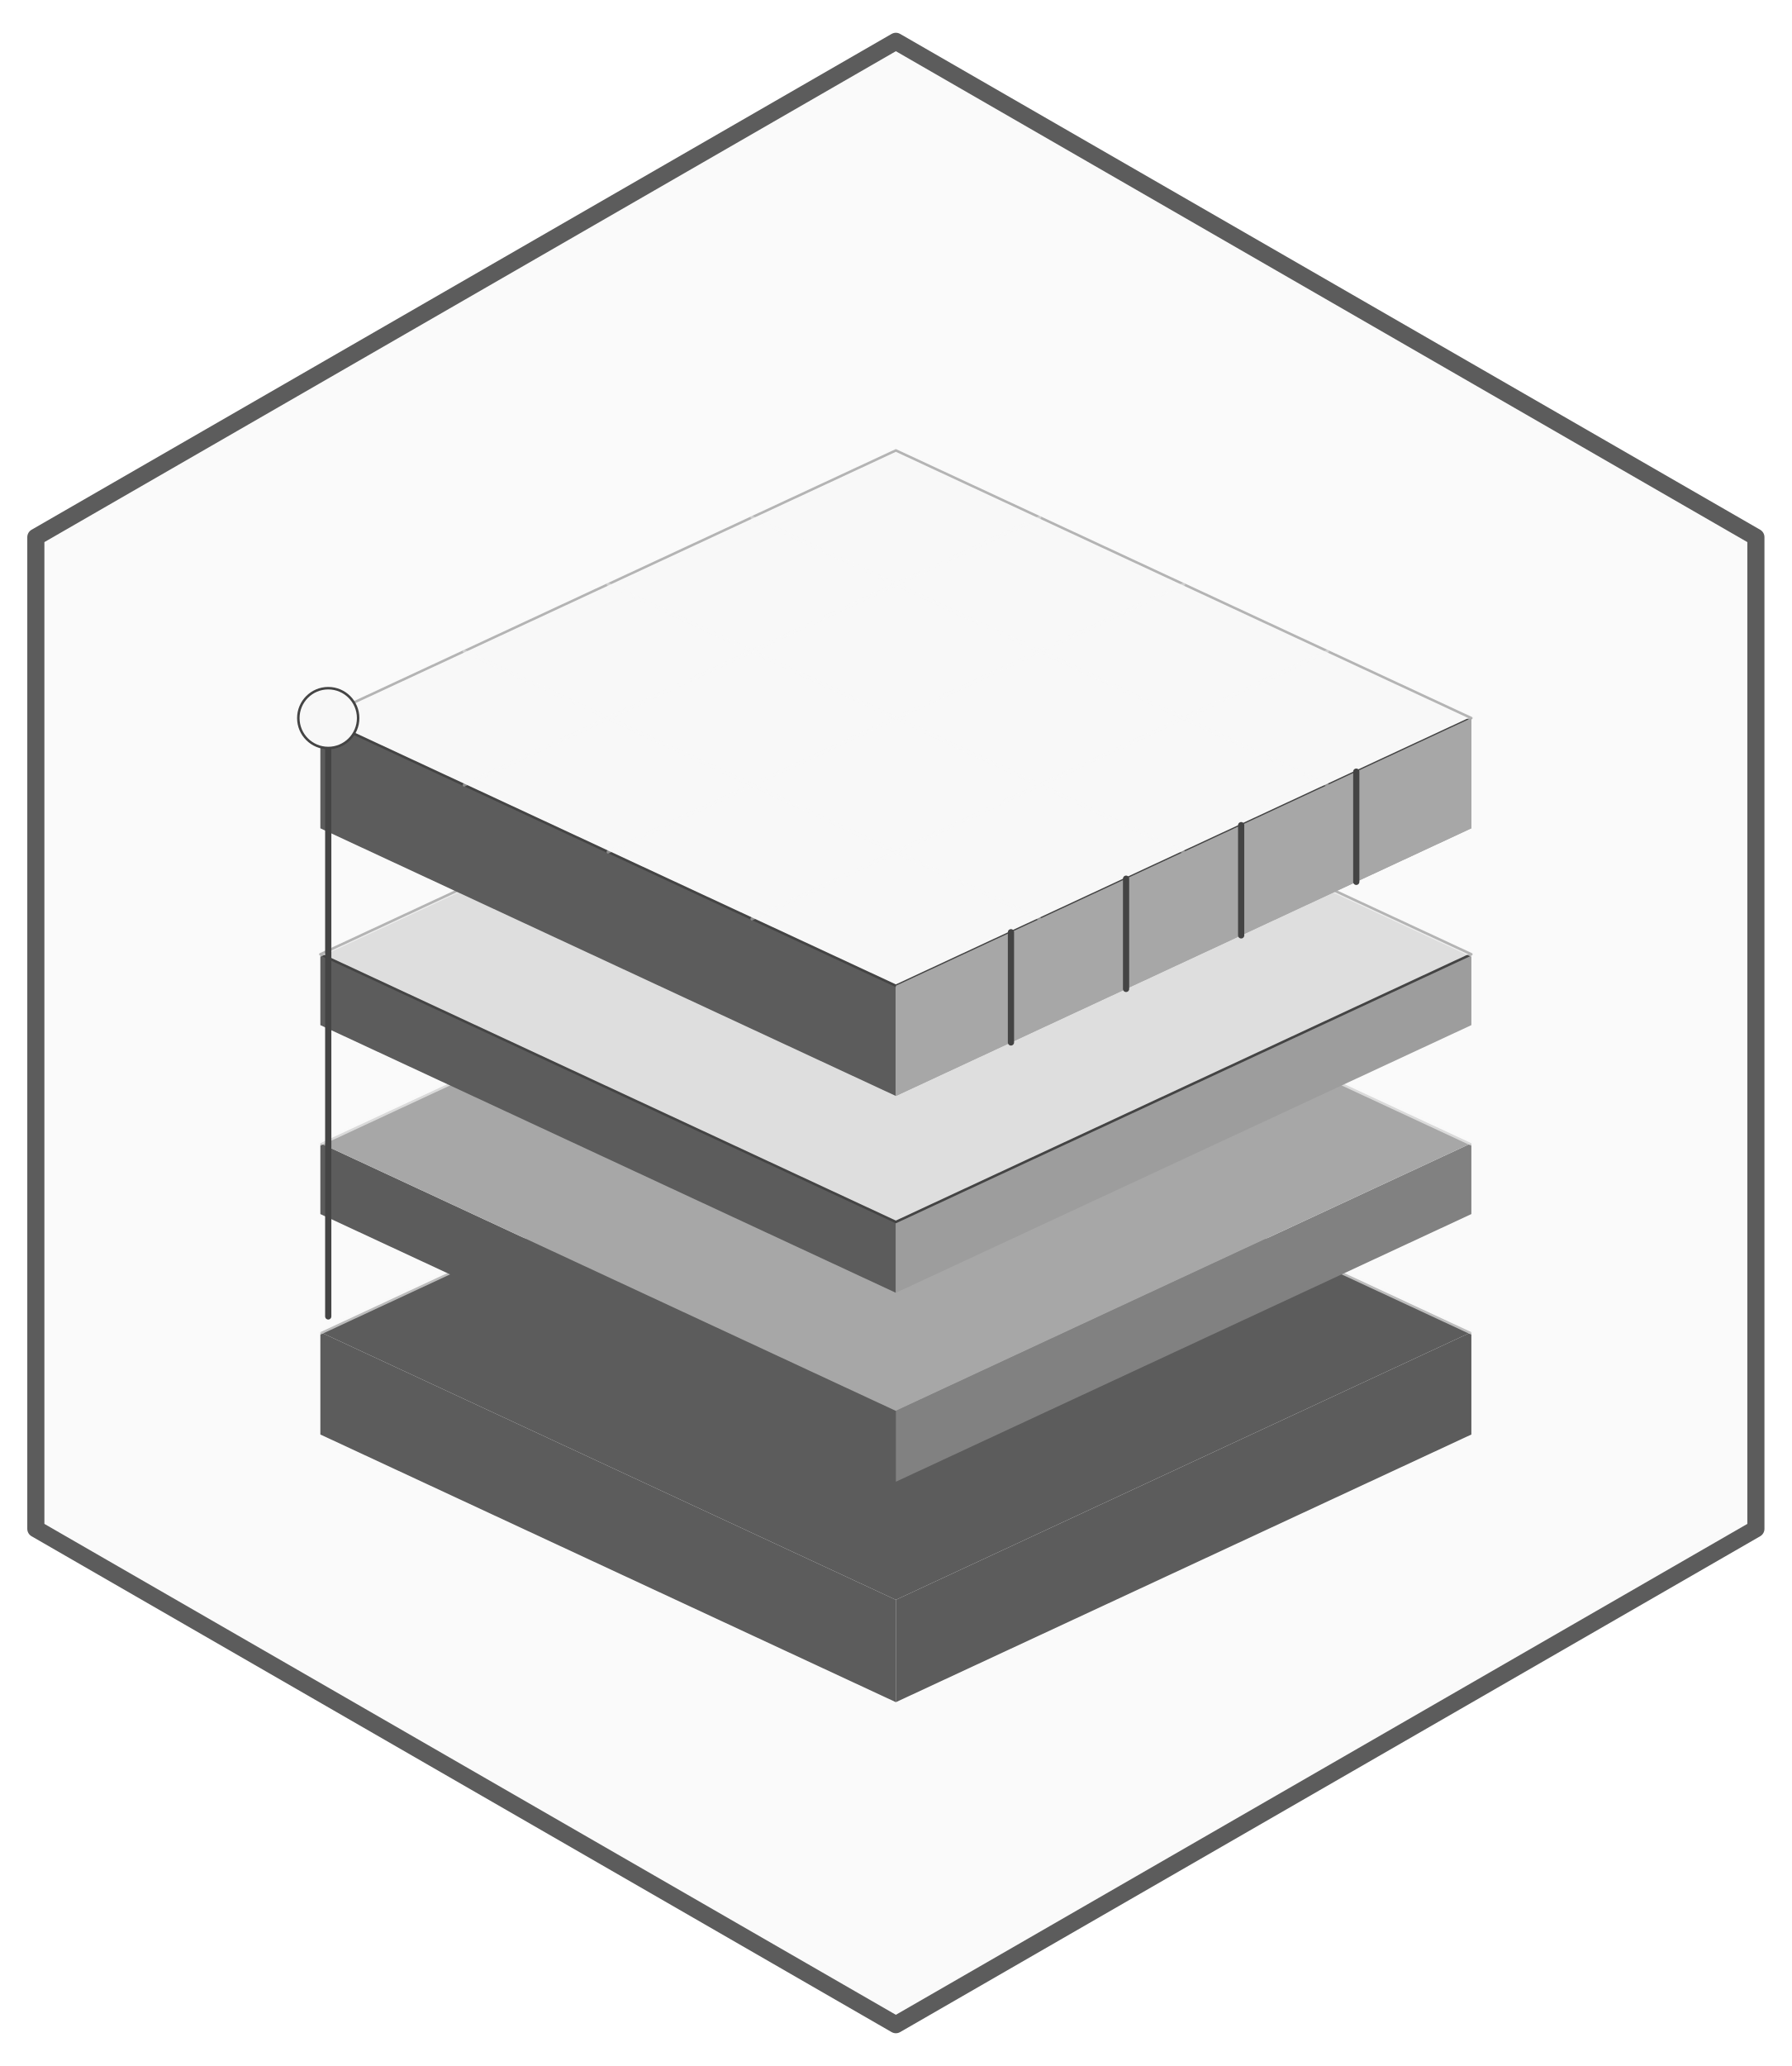
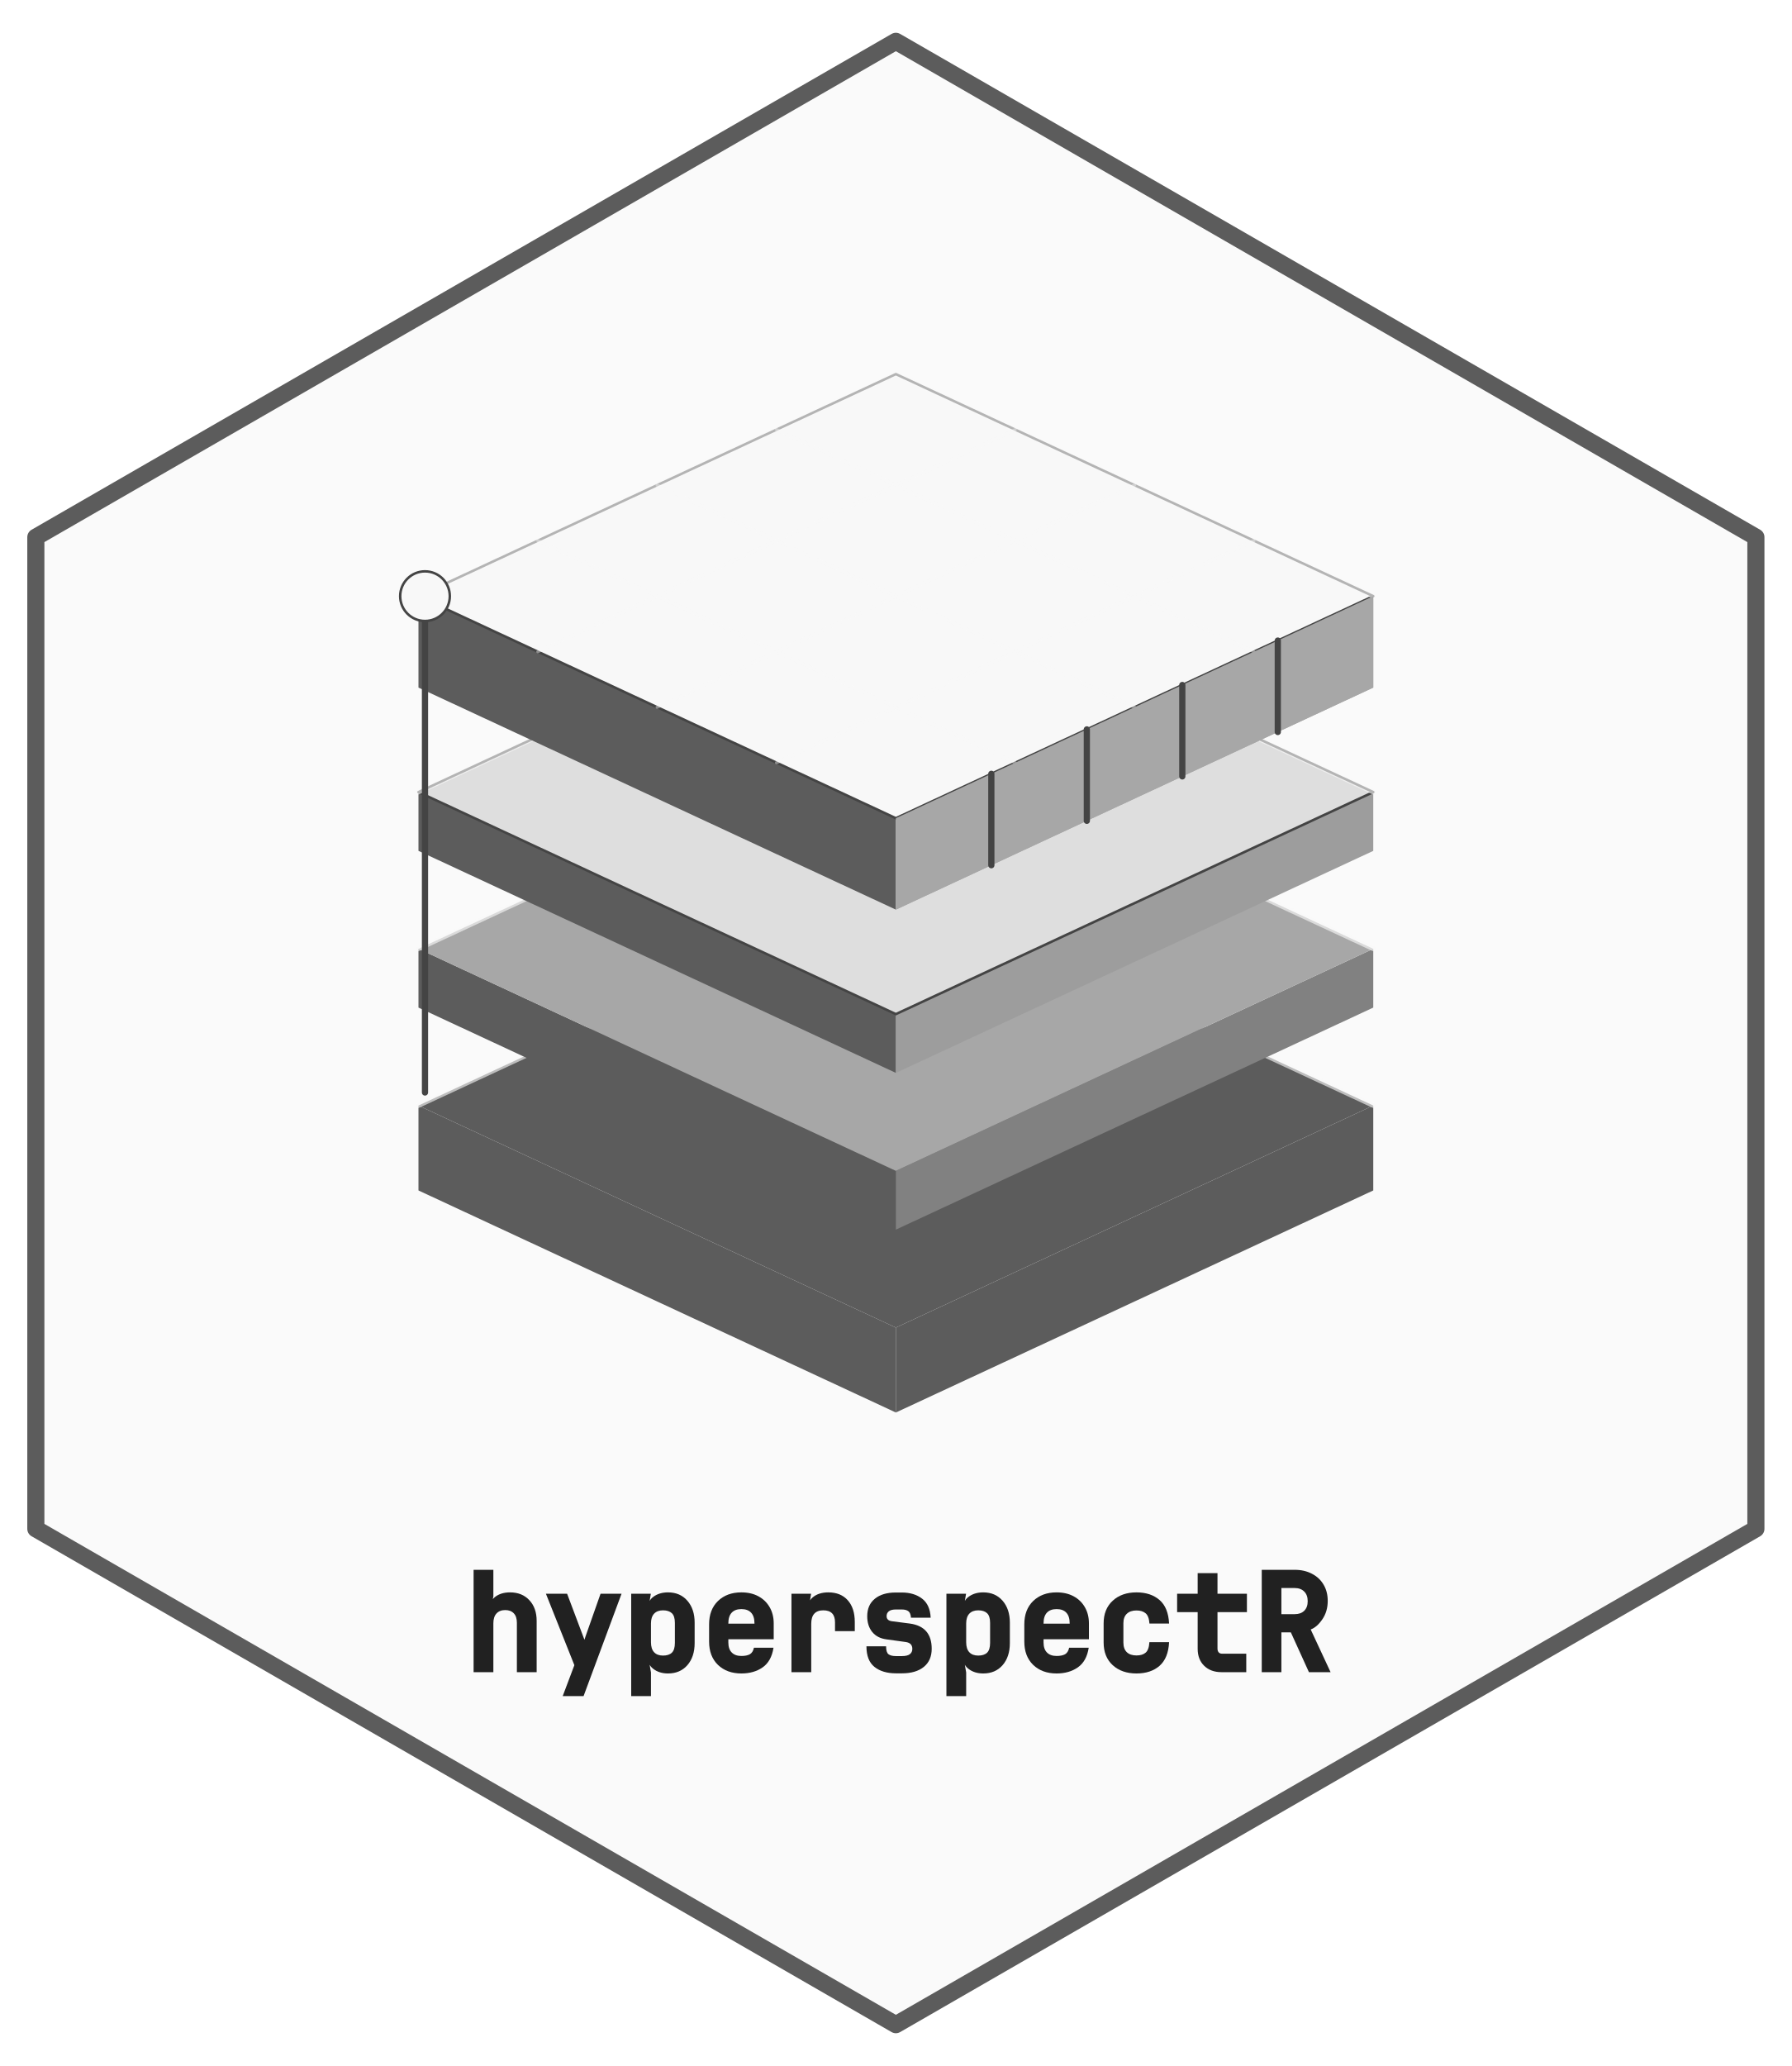
- <svg xmlns="http://www.w3.org/2000/svg" width="432pt" height="498pt" viewBox="0 0 432 498">
+ <svg xmlns="http://www.w3.org/2000/svg" xmlns:xlink="http://www.w3.org/1999/xlink" width="432" height="498" viewBox="0 0 432 498">
+   <defs>
+     <g>
+       <g id="glyph-0-0">
+         <path d="M 2.688 0 L 2.688 -24.672 L 7.453 -24.672 L 7.453 -18.25 L 6.766 -14.891 C 6.535 -16.285 6.891 -17.359 7.828 -18.109 C 8.773 -18.859 9.988 -19.234 11.469 -19.234 C 13.406 -19.234 14.957 -18.609 16.125 -17.359 C 17.301 -16.109 17.891 -14.445 17.891 -12.375 L 17.891 0 L 13.125 0 L 13.125 -11.891 C 13.125 -12.91 12.875 -13.676 12.375 -14.188 C 11.883 -14.707 11.195 -14.969 10.312 -14.969 C 9.414 -14.969 8.711 -14.691 8.203 -14.141 C 7.703 -13.598 7.453 -12.805 7.453 -11.766 L 7.453 0 Z M 2.688 0 " />
+       </g>
+       <g id="glyph-0-1">
+         <path d="M 5.172 5.766 L 7.984 -1.688 L 1.125 -18.906 L 6.234 -18.906 L 10.125 -8.578 C 10.332 -8.086 10.52 -7.555 10.688 -6.984 C 10.863 -6.41 10.781 -6.082 10.438 -6 C 10.082 -6.082 9.988 -6.406 10.156 -6.969 C 10.32 -7.539 10.488 -8.07 10.656 -8.562 L 14.297 -18.906 L 19.359 -18.906 L 10.203 5.766 Z M 5.172 5.766 " />
+       </g>
+       <g id="glyph-0-2">
+         <path d="M 2.688 5.766 L 2.688 -18.906 L 7.422 -18.906 L 6.766 -14.922 C 6.609 -16.328 7.008 -17.395 7.969 -18.125 C 8.938 -18.863 10.133 -19.234 11.562 -19.234 C 13.508 -19.234 15.066 -18.562 16.234 -17.219 C 17.398 -15.875 17.984 -14.117 17.984 -11.953 L 17.984 -7 C 17.984 -4.801 17.398 -3.031 16.234 -1.688 C 15.066 -0.352 13.508 0.312 11.562 0.312 C 10.125 0.312 8.922 -0.07 7.953 -0.844 C 6.984 -1.613 6.566 -2.691 6.703 -4.078 L 6.734 -4.078 L 7.453 0.078 L 7.453 5.766 Z M 10.359 -4 C 11.285 -4 11.992 -4.227 12.484 -4.688 C 12.973 -5.156 13.219 -5.945 13.219 -7.062 L 13.219 -11.891 C 13.219 -12.984 12.973 -13.758 12.484 -14.219 C 11.992 -14.676 11.285 -14.906 10.359 -14.906 C 9.43 -14.906 8.711 -14.633 8.203 -14.094 C 7.703 -13.551 7.453 -12.766 7.453 -11.734 L 7.453 -7.219 C 7.453 -6.156 7.703 -5.352 8.203 -4.812 C 8.711 -4.27 9.43 -4 10.359 -4 Z M 10.359 -4 " />
+       </g>
+       <g id="glyph-0-3">
+         <path d="M 10.25 0.312 C 7.926 0.312 6.047 -0.375 4.609 -1.75 C 3.18 -3.133 2.469 -5.008 2.469 -7.375 L 2.469 -11.531 C 2.469 -13.895 3.18 -15.77 4.609 -17.156 C 6.047 -18.539 7.926 -19.234 10.25 -19.234 C 11.82 -19.234 13.188 -18.922 14.344 -18.297 C 15.508 -17.672 16.414 -16.797 17.062 -15.672 C 17.719 -14.547 18.047 -13.242 18.047 -11.766 L 18.047 -7.938 L 7.109 -7.938 L 7.109 -7.156 C 7.109 -6.094 7.383 -5.285 7.938 -4.734 C 8.488 -4.18 9.258 -3.906 10.25 -3.906 C 11.102 -3.906 11.781 -4.039 12.281 -4.312 C 12.781 -4.594 13.113 -5.117 13.281 -5.891 L 18 -5.891 C 17.656 -3.711 16.781 -2.133 15.375 -1.156 C 13.977 -0.176 12.27 0.312 10.25 0.312 Z M 7.109 -11.766 L 7.109 -11.688 L 13.406 -11.688 L 13.406 -11.797 C 13.406 -12.922 13.133 -13.77 12.594 -14.344 C 12.062 -14.914 11.281 -15.203 10.25 -15.203 C 9.227 -15.203 8.445 -14.91 7.906 -14.328 C 7.375 -13.754 7.109 -12.898 7.109 -11.766 Z M 7.109 -11.766 " />
+       </g>
+       <g id="glyph-0-4">
+         <path d="M 3.328 0 L 3.328 -18.906 L 8.062 -18.906 L 7.406 -14.797 C 7.176 -16.203 7.535 -17.289 8.484 -18.062 C 9.441 -18.844 10.68 -19.234 12.203 -19.234 C 14.211 -19.234 15.781 -18.598 16.906 -17.328 C 18.031 -16.066 18.594 -14.328 18.594 -12.109 L 18.594 -9.891 L 13.828 -9.891 L 13.828 -12.016 C 13.828 -13.941 12.883 -14.906 11 -14.906 C 10.039 -14.906 9.316 -14.633 8.828 -14.094 C 8.336 -13.562 8.094 -12.738 8.094 -11.625 L 8.094 0 Z M 3.328 0 " />
+       </g>
+       <g id="glyph-0-5">
+         <path d="M 9.547 0.281 C 7.367 0.281 5.633 -0.234 4.344 -1.266 C 3.051 -2.297 2.406 -3.953 2.406 -6.234 L 7.141 -6.234 C 7.141 -5.266 7.332 -4.629 7.719 -4.328 C 8.113 -4.023 8.723 -3.875 9.547 -3.875 L 10.953 -3.875 C 11.816 -3.875 12.453 -4.023 12.859 -4.328 C 13.266 -4.641 13.469 -5.066 13.469 -5.609 C 13.469 -6.566 12.941 -7.117 11.891 -7.266 L 7.25 -7.906 C 5.781 -8.094 4.633 -8.68 3.812 -9.672 C 3 -10.672 2.594 -11.941 2.594 -13.484 C 2.594 -15.297 3.207 -16.703 4.438 -17.703 C 5.664 -18.703 7.348 -19.203 9.484 -19.203 L 10.922 -19.203 C 12.91 -19.203 14.547 -18.707 15.828 -17.719 C 17.109 -16.738 17.797 -15.207 17.891 -13.125 L 13.141 -13.125 C 13.086 -13.906 12.875 -14.43 12.5 -14.703 C 12.133 -14.973 11.609 -15.109 10.922 -15.109 L 9.484 -15.109 C 8.723 -15.109 8.16 -14.961 7.797 -14.672 C 7.441 -14.379 7.266 -13.992 7.266 -13.516 C 7.266 -12.805 7.688 -12.395 8.531 -12.281 L 12.875 -11.719 C 16.383 -11.238 18.141 -9.211 18.141 -5.641 C 18.141 -3.754 17.504 -2.297 16.234 -1.266 C 14.961 -0.234 13.203 0.281 10.953 0.281 Z M 9.547 0.281 " />
+       </g>
+       <g id="glyph-0-6">
+         <path d="M 10.516 0.312 C 8.148 0.312 6.238 -0.352 4.781 -1.688 C 3.32 -3.031 2.594 -4.852 2.594 -7.156 L 2.594 -11.766 C 2.594 -14.055 3.32 -15.875 4.781 -17.219 C 6.238 -18.562 8.148 -19.234 10.516 -19.234 C 12.816 -19.234 14.672 -18.617 16.078 -17.391 C 17.484 -16.172 18.25 -14.281 18.375 -11.719 L 13.641 -11.719 C 13.555 -12.938 13.242 -13.766 12.703 -14.203 C 12.172 -14.648 11.441 -14.875 10.516 -14.875 C 9.516 -14.875 8.738 -14.609 8.188 -14.078 C 7.633 -13.555 7.359 -12.797 7.359 -11.797 L 7.359 -7.156 C 7.359 -6.125 7.633 -5.344 8.188 -4.812 C 8.738 -4.289 9.516 -4.031 10.516 -4.031 C 11.461 -4.031 12.195 -4.254 12.719 -4.703 C 13.25 -5.148 13.551 -5.992 13.625 -7.234 L 18.375 -7.234 C 18.25 -4.672 17.484 -2.77 16.078 -1.531 C 14.672 -0.301 12.816 0.312 10.516 0.312 Z M 10.516 0.312 " />
+       </g>
+       <g id="glyph-0-7">
+         <path d="M 12.016 0 C 10.285 0 8.895 -0.508 7.844 -1.531 C 6.789 -2.551 6.266 -3.922 6.266 -5.641 L 6.266 -14.469 L 1.312 -14.469 L 1.312 -18.906 L 6.266 -18.906 L 6.266 -23.875 L 11.047 -23.875 L 11.047 -18.906 L 18.141 -18.906 L 18.141 -14.469 L 11.047 -14.469 L 11.047 -5.688 C 11.047 -5.289 11.145 -4.984 11.344 -4.766 C 11.539 -4.555 11.816 -4.453 12.172 -4.453 L 17.984 -4.453 L 17.984 0 Z M 12.016 0 " />
+       </g>
+       <g id="glyph-0-8">
+         <path d="M 2.719 0 L 2.719 -24.672 L 10.672 -24.672 C 12.223 -24.672 13.598 -24.359 14.797 -23.734 C 16.004 -23.117 16.941 -22.25 17.609 -21.125 C 18.285 -20 18.625 -18.68 18.625 -17.172 C 18.625 -15.473 18.188 -13.988 17.312 -12.719 C 16.445 -11.457 15.516 -10.648 14.516 -10.297 L 19.312 0 L 14.094 0 L 9.734 -9.594 L 7.453 -9.594 L 7.453 0 Z M 7.453 -13.984 L 10.672 -13.984 C 11.648 -13.984 12.414 -14.258 12.969 -14.812 C 13.52 -15.363 13.797 -16.129 13.797 -17.109 C 13.797 -18.098 13.516 -18.875 12.953 -19.438 C 12.391 -20 11.629 -20.281 10.672 -20.281 L 7.453 -20.281 Z M 7.453 -13.984 " />
+       </g>
+     </g>
+   </defs>
  <path fill-rule="nonzero" fill="rgb(98.039%, 98.039%, 98.039%)" fill-opacity="1" stroke-width="4.125" stroke-linecap="round" stroke-linejoin="round" stroke="rgb(36.078%, 36.078%, 36.078%)" stroke-opacity="1" stroke-miterlimit="10" d="M 216 9.961 L 423.359 129.48 L 423.359 368.52 L 216 488.039 L 8.641 368.52 L 8.641 129.48 Z M 216 9.961 " />
-   <path fill-rule="nonzero" fill="rgb(36.078%, 36.078%, 36.078%)" fill-opacity="1" d="M 77.242 321.109 L 216 385.629 L 216 410.301 L 77.242 345.781 Z M 77.242 321.109 " />
-   <path fill-rule="nonzero" fill="rgb(36.078%, 36.078%, 36.078%)" fill-opacity="1" d="M 216 385.629 L 354.758 321.109 L 354.758 345.781 L 216 410.301 Z M 216 385.629 " />
-   <path fill-rule="nonzero" fill="rgb(36.078%, 36.078%, 36.078%)" fill-opacity="1" d="M 77.242 321.109 L 216 256.59 L 354.758 321.109 L 216 385.629 Z M 77.242 321.109 " />
-   <path fill="none" stroke-width="1.125" stroke-linecap="round" stroke-linejoin="round" stroke="rgb(97.255%, 97.255%, 97.255%)" stroke-opacity="0.62" stroke-miterlimit="10" d="M 77.242 321.109 L 216 256.59 L 354.758 321.109 " />
-   <path fill-rule="nonzero" fill="rgb(36.078%, 36.078%, 36.078%)" fill-opacity="1" d="M 77.242 275.566 L 216 340.086 L 216 357.164 L 77.242 292.645 Z M 77.242 275.566 " />
-   <path fill-rule="nonzero" fill="rgb(50.588%, 50.588%, 50.588%)" fill-opacity="1" d="M 216 340.086 L 354.758 275.566 L 354.758 292.645 L 216 357.164 Z M 216 340.086 " />
-   <path fill-rule="nonzero" fill="rgb(65.49%, 65.49%, 65.49%)" fill-opacity="1" d="M 77.242 275.566 L 216 211.047 L 354.758 275.566 L 216 340.086 Z M 77.242 275.566 " />
-   <path fill="none" stroke-width="1.125" stroke-linecap="round" stroke-linejoin="round" stroke="rgb(97.255%, 97.255%, 97.255%)" stroke-opacity="0.62" stroke-miterlimit="10" d="M 77.242 275.566 L 216 211.047 L 354.758 275.566 " />
-   <path fill-rule="nonzero" fill="rgb(36.078%, 36.078%, 36.078%)" fill-opacity="1" d="M 77.242 230.023 L 216 294.543 L 216 311.621 L 77.242 247.102 Z M 77.242 230.023 " />
-   <path fill-rule="nonzero" fill="rgb(61.569%, 61.569%, 61.569%)" fill-opacity="1" d="M 216 294.543 L 354.758 230.023 L 354.758 247.102 L 216 311.621 Z M 216 294.543 " />
-   <path fill-rule="nonzero" fill="rgb(87.059%, 87.059%, 87.059%)" fill-opacity="1" stroke-width="0.6" stroke-linecap="round" stroke-linejoin="round" stroke="rgb(26.667%, 26.667%, 26.667%)" stroke-opacity="1" stroke-miterlimit="10" d="M 77.242 230.023 L 216 165.504 L 354.758 230.023 L 216 294.543 Z M 77.242 230.023 " />
-   <path fill="none" stroke-width="1.125" stroke-linecap="round" stroke-linejoin="round" stroke="rgb(97.255%, 97.255%, 97.255%)" stroke-opacity="0.62" stroke-miterlimit="10" d="M 77.242 230.023 L 216 165.504 L 354.758 230.023 " />
-   <path fill-rule="nonzero" fill="rgb(36.078%, 36.078%, 36.078%)" fill-opacity="1" d="M 77.242 173.094 L 216 237.613 L 216 264.18 L 77.242 199.66 Z M 77.242 173.094 " />
-   <path fill-rule="nonzero" fill="rgb(66.667%, 66.667%, 66.667%)" fill-opacity="1" d="M 216 237.613 L 354.758 173.094 L 354.758 199.66 L 216 264.18 Z M 216 237.613 " />
-   <path fill-rule="nonzero" fill="rgb(97.255%, 97.255%, 97.255%)" fill-opacity="1" stroke-width="0.6" stroke-linecap="round" stroke-linejoin="round" stroke="rgb(26.667%, 26.667%, 26.667%)" stroke-opacity="1" stroke-miterlimit="10" d="M 77.242 173.094 L 216 108.574 L 354.758 173.094 L 216 237.613 Z M 77.242 173.094 " />
-   <path fill="none" stroke-width="0.75" stroke-linecap="round" stroke-linejoin="round" stroke="rgb(97.255%, 97.255%, 97.255%)" stroke-opacity="0.4" stroke-miterlimit="10" d="M 111.93 156.965 L 250.691 221.484 " />
-   <path fill="none" stroke-width="0.75" stroke-linecap="round" stroke-linejoin="round" stroke="rgb(97.255%, 97.255%, 97.255%)" stroke-opacity="0.4" stroke-miterlimit="10" d="M 181.309 221.484 L 320.07 156.965 " />
-   <path fill="none" stroke-width="0.75" stroke-linecap="round" stroke-linejoin="round" stroke="rgb(97.255%, 97.255%, 97.255%)" stroke-opacity="0.4" stroke-miterlimit="10" d="M 146.621 140.836 L 285.379 205.355 " />
-   <path fill="none" stroke-width="0.75" stroke-linecap="round" stroke-linejoin="round" stroke="rgb(97.255%, 97.255%, 97.255%)" stroke-opacity="0.4" stroke-miterlimit="10" d="M 146.621 205.355 L 285.379 140.836 " />
-   <path fill="none" stroke-width="0.75" stroke-linecap="round" stroke-linejoin="round" stroke="rgb(97.255%, 97.255%, 97.255%)" stroke-opacity="0.4" stroke-miterlimit="10" d="M 181.309 124.703 L 320.07 189.223 " />
-   <path fill="none" stroke-width="0.75" stroke-linecap="round" stroke-linejoin="round" stroke="rgb(97.255%, 97.255%, 97.255%)" stroke-opacity="0.4" stroke-miterlimit="10" d="M 111.93 189.223 L 250.691 124.703 " />
-   <path fill="none" stroke-width="1.125" stroke-linecap="round" stroke-linejoin="round" stroke="rgb(97.255%, 97.255%, 97.255%)" stroke-opacity="0.62" stroke-miterlimit="10" d="M 77.242 173.094 L 216 108.574 L 354.758 173.094 " />
-   <path fill-rule="nonzero" fill="rgb(65.49%, 65.49%, 65.49%)" fill-opacity="1" d="M 216 237.613 L 354.758 173.094 L 354.758 199.66 L 216 264.18 Z M 216 237.613 " />
-   <path fill="none" stroke-width="1.5" stroke-linecap="round" stroke-linejoin="round" stroke="rgb(26.667%, 26.667%, 26.667%)" stroke-opacity="1" stroke-miterlimit="10" d="M 243.75 224.711 L 243.75 251.277 " />
-   <path fill="none" stroke-width="1.5" stroke-linecap="round" stroke-linejoin="round" stroke="rgb(26.667%, 26.667%, 26.667%)" stroke-opacity="1" stroke-miterlimit="10" d="M 271.504 211.805 L 271.504 238.375 " />
-   <path fill="none" stroke-width="1.5" stroke-linecap="round" stroke-linejoin="round" stroke="rgb(26.667%, 26.667%, 26.667%)" stroke-opacity="1" stroke-miterlimit="10" d="M 299.254 198.902 L 299.254 225.469 " />
-   <path fill="none" stroke-width="1.5" stroke-linecap="round" stroke-linejoin="round" stroke="rgb(26.667%, 26.667%, 26.667%)" stroke-opacity="1" stroke-miterlimit="10" d="M 327.008 186 L 327.008 212.566 " />
-   <path fill="none" stroke-width="1.5" stroke-linecap="round" stroke-linejoin="round" stroke="rgb(26.667%, 26.667%, 26.667%)" stroke-opacity="1" stroke-miterlimit="10" d="M 79.141 317.316 L 79.141 173.094 " />
-   <path fill-rule="nonzero" fill="rgb(97.255%, 97.255%, 97.255%)" fill-opacity="1" stroke-width="0.6" stroke-linecap="round" stroke-linejoin="round" stroke="rgb(26.667%, 26.667%, 26.667%)" stroke-opacity="1" stroke-miterlimit="10" d="M 86.352 173.094 C 86.352 177.078 83.125 180.305 79.141 180.305 C 75.16 180.305 71.93 177.078 71.93 173.094 C 71.93 169.113 75.16 165.883 79.141 165.883 C 83.125 165.883 86.352 169.113 86.352 173.094 " />
+   <path fill-rule="nonzero" fill="rgb(36.078%, 36.078%, 36.078%)" fill-opacity="1" d="M 100.895 266.488 L 216 320.012 L 216 340.477 L 100.895 286.953 Z M 100.895 266.488 " />
+   <path fill-rule="nonzero" fill="rgb(36.078%, 36.078%, 36.078%)" fill-opacity="1" d="M 216 320.012 L 331.105 266.488 L 331.105 286.953 L 216 340.477 Z M 216 320.012 " />
+   <path fill-rule="nonzero" fill="rgb(36.078%, 36.078%, 36.078%)" fill-opacity="1" d="M 100.895 266.488 L 216 212.965 L 331.105 266.488 L 216 320.012 Z M 100.895 266.488 " />
+   <path fill="none" stroke-width="1.125" stroke-linecap="round" stroke-linejoin="round" stroke="rgb(97.255%, 97.255%, 97.255%)" stroke-opacity="0.62" stroke-miterlimit="10" d="M 100.895 266.488 L 216 212.965 L 331.105 266.488 " />
+   <path fill-rule="nonzero" fill="rgb(36.078%, 36.078%, 36.078%)" fill-opacity="1" d="M 100.895 228.707 L 216 282.23 L 216 296.398 L 100.895 242.875 Z M 100.895 228.707 " />
+   <path fill-rule="nonzero" fill="rgb(50.588%, 50.588%, 50.588%)" fill-opacity="1" d="M 216 282.23 L 331.105 228.707 L 331.105 242.875 L 216 296.398 Z M 216 282.23 " />
+   <path fill-rule="nonzero" fill="rgb(65.49%, 65.49%, 65.49%)" fill-opacity="1" d="M 100.895 228.707 L 216 175.188 L 331.105 228.707 L 216 282.23 Z M 100.895 228.707 " />
+   <path fill="none" stroke-width="1.125" stroke-linecap="round" stroke-linejoin="round" stroke="rgb(97.255%, 97.255%, 97.255%)" stroke-opacity="0.62" stroke-miterlimit="10" d="M 100.895 228.707 L 216 175.188 L 331.105 228.707 " />
+   <path fill-rule="nonzero" fill="rgb(36.078%, 36.078%, 36.078%)" fill-opacity="1" d="M 100.895 190.93 L 216 244.449 L 216 258.617 L 100.895 205.098 Z M 100.895 190.93 " />
+   <path fill-rule="nonzero" fill="rgb(61.569%, 61.569%, 61.569%)" fill-opacity="1" d="M 216 244.449 L 331.105 190.93 L 331.105 205.098 L 216 258.617 Z M 216 244.449 " />
+   <path fill-rule="nonzero" fill="rgb(87.059%, 87.059%, 87.059%)" fill-opacity="1" stroke-width="0.6" stroke-linecap="round" stroke-linejoin="round" stroke="rgb(26.667%, 26.667%, 26.667%)" stroke-opacity="1" stroke-miterlimit="10" d="M 100.895 190.93 L 216 137.406 L 331.105 190.93 L 216 244.449 Z M 100.895 190.93 " />
+   <path fill="none" stroke-width="1.125" stroke-linecap="round" stroke-linejoin="round" stroke="rgb(97.255%, 97.255%, 97.255%)" stroke-opacity="0.62" stroke-miterlimit="10" d="M 100.895 190.93 L 216 137.406 L 331.105 190.93 " />
+   <path fill-rule="nonzero" fill="rgb(36.078%, 36.078%, 36.078%)" fill-opacity="1" d="M 100.895 143.703 L 216 197.227 L 216 219.262 L 100.895 165.742 Z M 100.895 143.703 " />
+   <path fill-rule="nonzero" fill="rgb(66.667%, 66.667%, 66.667%)" fill-opacity="1" d="M 216 197.227 L 331.105 143.703 L 331.105 165.742 L 216 219.262 Z M 216 197.227 " />
+   <path fill-rule="nonzero" fill="rgb(97.255%, 97.255%, 97.255%)" fill-opacity="1" stroke-width="0.6" stroke-linecap="round" stroke-linejoin="round" stroke="rgb(26.667%, 26.667%, 26.667%)" stroke-opacity="1" stroke-miterlimit="10" d="M 100.895 143.703 L 216 90.18 L 331.105 143.703 L 216 197.227 Z M 100.895 143.703 " />
+   <path fill="none" stroke-width="0.75" stroke-linecap="round" stroke-linejoin="round" stroke="rgb(97.255%, 97.255%, 97.255%)" stroke-opacity="0.4" stroke-miterlimit="10" d="M 129.672 130.324 L 244.777 183.844 " />
+   <path fill="none" stroke-width="0.75" stroke-linecap="round" stroke-linejoin="round" stroke="rgb(97.255%, 97.255%, 97.255%)" stroke-opacity="0.4" stroke-miterlimit="10" d="M 187.223 183.844 L 302.328 130.324 " />
+   <path fill="none" stroke-width="0.75" stroke-linecap="round" stroke-linejoin="round" stroke="rgb(97.255%, 97.255%, 97.255%)" stroke-opacity="0.4" stroke-miterlimit="10" d="M 158.445 116.941 L 273.555 170.465 " />
+   <path fill="none" stroke-width="0.75" stroke-linecap="round" stroke-linejoin="round" stroke="rgb(97.255%, 97.255%, 97.255%)" stroke-opacity="0.4" stroke-miterlimit="10" d="M 158.445 170.465 L 273.555 116.941 " />
+   <path fill="none" stroke-width="0.75" stroke-linecap="round" stroke-linejoin="round" stroke="rgb(97.255%, 97.255%, 97.255%)" stroke-opacity="0.4" stroke-miterlimit="10" d="M 187.223 103.562 L 302.328 157.082 " />
+   <path fill="none" stroke-width="0.75" stroke-linecap="round" stroke-linejoin="round" stroke="rgb(97.255%, 97.255%, 97.255%)" stroke-opacity="0.4" stroke-miterlimit="10" d="M 129.672 157.082 L 244.777 103.562 " />
+   <path fill="none" stroke-width="1.125" stroke-linecap="round" stroke-linejoin="round" stroke="rgb(97.255%, 97.255%, 97.255%)" stroke-opacity="0.62" stroke-miterlimit="10" d="M 100.895 143.703 L 216 90.18 L 331.105 143.703 " />
+   <path fill-rule="nonzero" fill="rgb(65.49%, 65.49%, 65.49%)" fill-opacity="1" d="M 216 197.227 L 331.105 143.703 L 331.105 165.742 L 216 219.262 Z M 216 197.227 " />
+   <path fill="none" stroke-width="1.5" stroke-linecap="round" stroke-linejoin="round" stroke="rgb(26.667%, 26.667%, 26.667%)" stroke-opacity="1" stroke-miterlimit="10" d="M 239.02 186.52 L 239.02 208.559 " />
+   <path fill="none" stroke-width="1.5" stroke-linecap="round" stroke-linejoin="round" stroke="rgb(26.667%, 26.667%, 26.667%)" stroke-opacity="1" stroke-miterlimit="10" d="M 262.043 175.816 L 262.043 197.855 " />
+   <path fill="none" stroke-width="1.5" stroke-linecap="round" stroke-linejoin="round" stroke="rgb(26.667%, 26.667%, 26.667%)" stroke-opacity="1" stroke-miterlimit="10" d="M 285.062 165.113 L 285.062 187.148 " />
+   <path fill="none" stroke-width="1.5" stroke-linecap="round" stroke-linejoin="round" stroke="rgb(26.667%, 26.667%, 26.667%)" stroke-opacity="1" stroke-miterlimit="10" d="M 308.086 154.406 L 308.086 176.445 " />
+   <path fill="none" stroke-width="1.5" stroke-linecap="round" stroke-linejoin="round" stroke="rgb(26.667%, 26.667%, 26.667%)" stroke-opacity="1" stroke-miterlimit="10" d="M 102.469 263.34 L 102.469 143.703 " />
+   <path fill-rule="nonzero" fill="rgb(97.255%, 97.255%, 97.255%)" fill-opacity="1" stroke-width="0.6" stroke-linecap="round" stroke-linejoin="round" stroke="rgb(26.667%, 26.667%, 26.667%)" stroke-opacity="1" stroke-miterlimit="10" d="M 108.453 143.703 C 108.453 147.008 105.773 149.684 102.469 149.684 C 99.168 149.684 96.488 147.008 96.488 143.703 C 96.488 140.398 99.168 137.723 102.469 137.723 C 105.773 137.723 108.453 140.398 108.453 143.703 " />
+   <g fill="rgb(12.941%, 12.941%, 12.941%)" fill-opacity="1">
+     <use xlink:href="#glyph-0-0" x="111.5" y="403.069" />
+     <use xlink:href="#glyph-0-1" x="130.5" y="403.069" />
+     <use xlink:href="#glyph-0-2" x="149.5" y="403.069" />
+     <use xlink:href="#glyph-0-3" x="168.5" y="403.069" />
+     <use xlink:href="#glyph-0-4" x="187.5" y="403.069" />
+     <use xlink:href="#glyph-0-5" x="206.5" y="403.069" />
+     <use xlink:href="#glyph-0-2" x="225.5" y="403.069" />
+     <use xlink:href="#glyph-0-3" x="244.5" y="403.069" />
+     <use xlink:href="#glyph-0-6" x="263.5" y="403.069" />
+     <use xlink:href="#glyph-0-7" x="282.5" y="403.069" />
+     <use xlink:href="#glyph-0-8" x="301.5" y="403.069" />
+   </g>
</svg>
